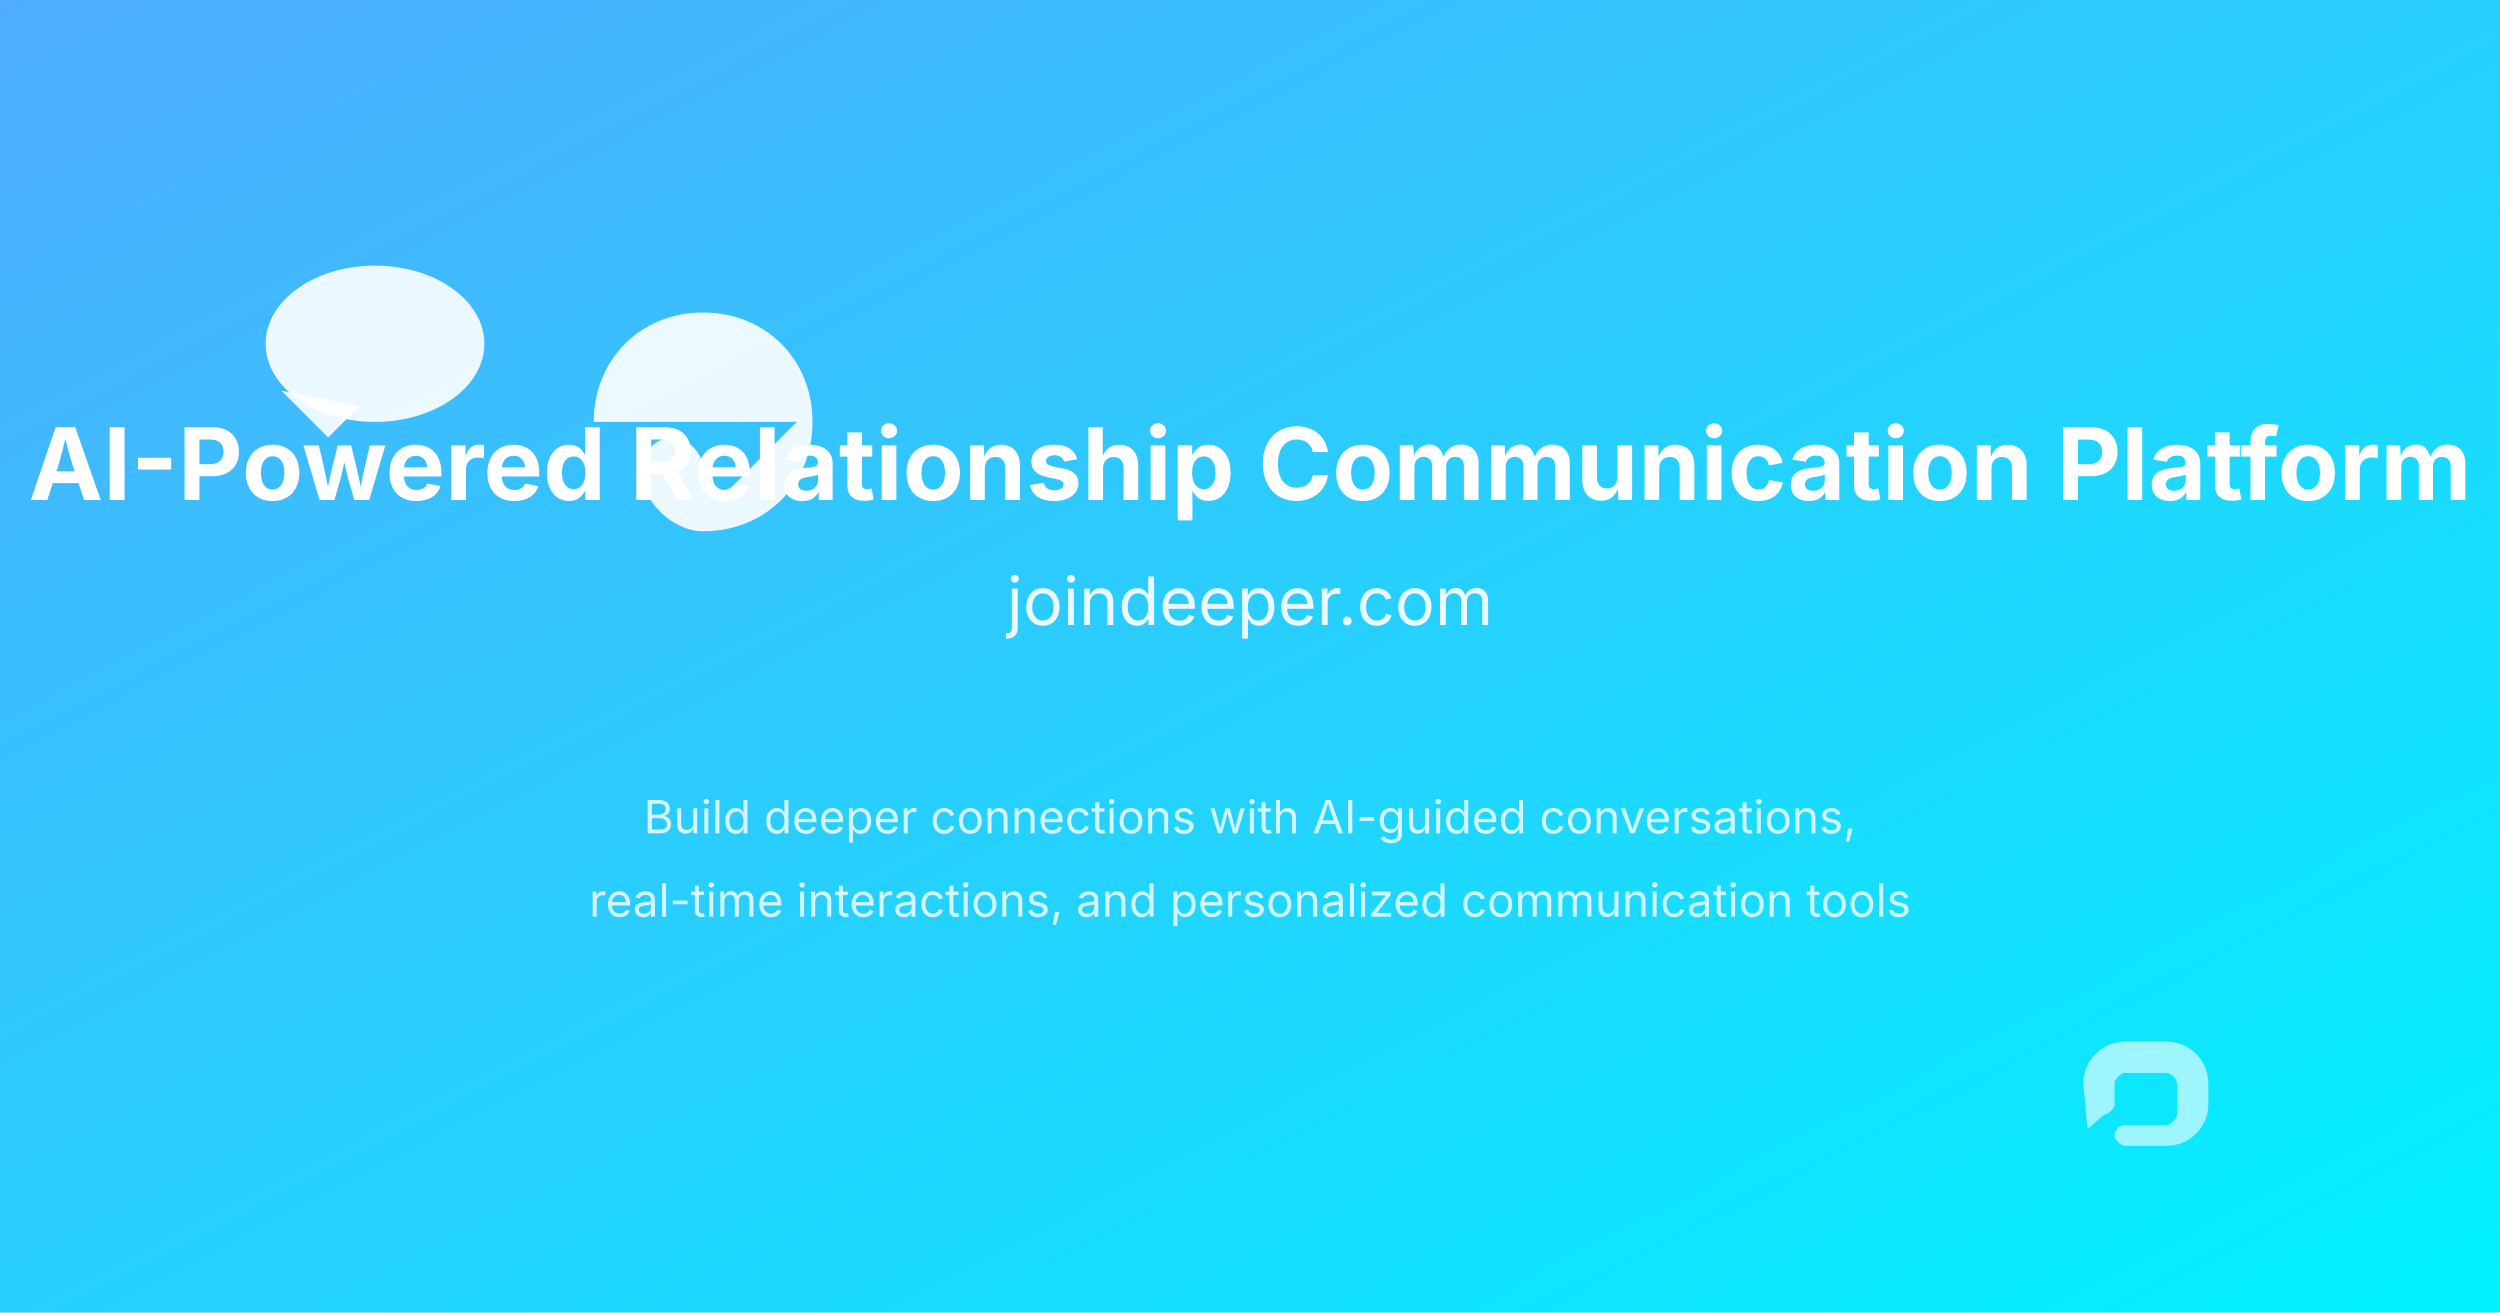
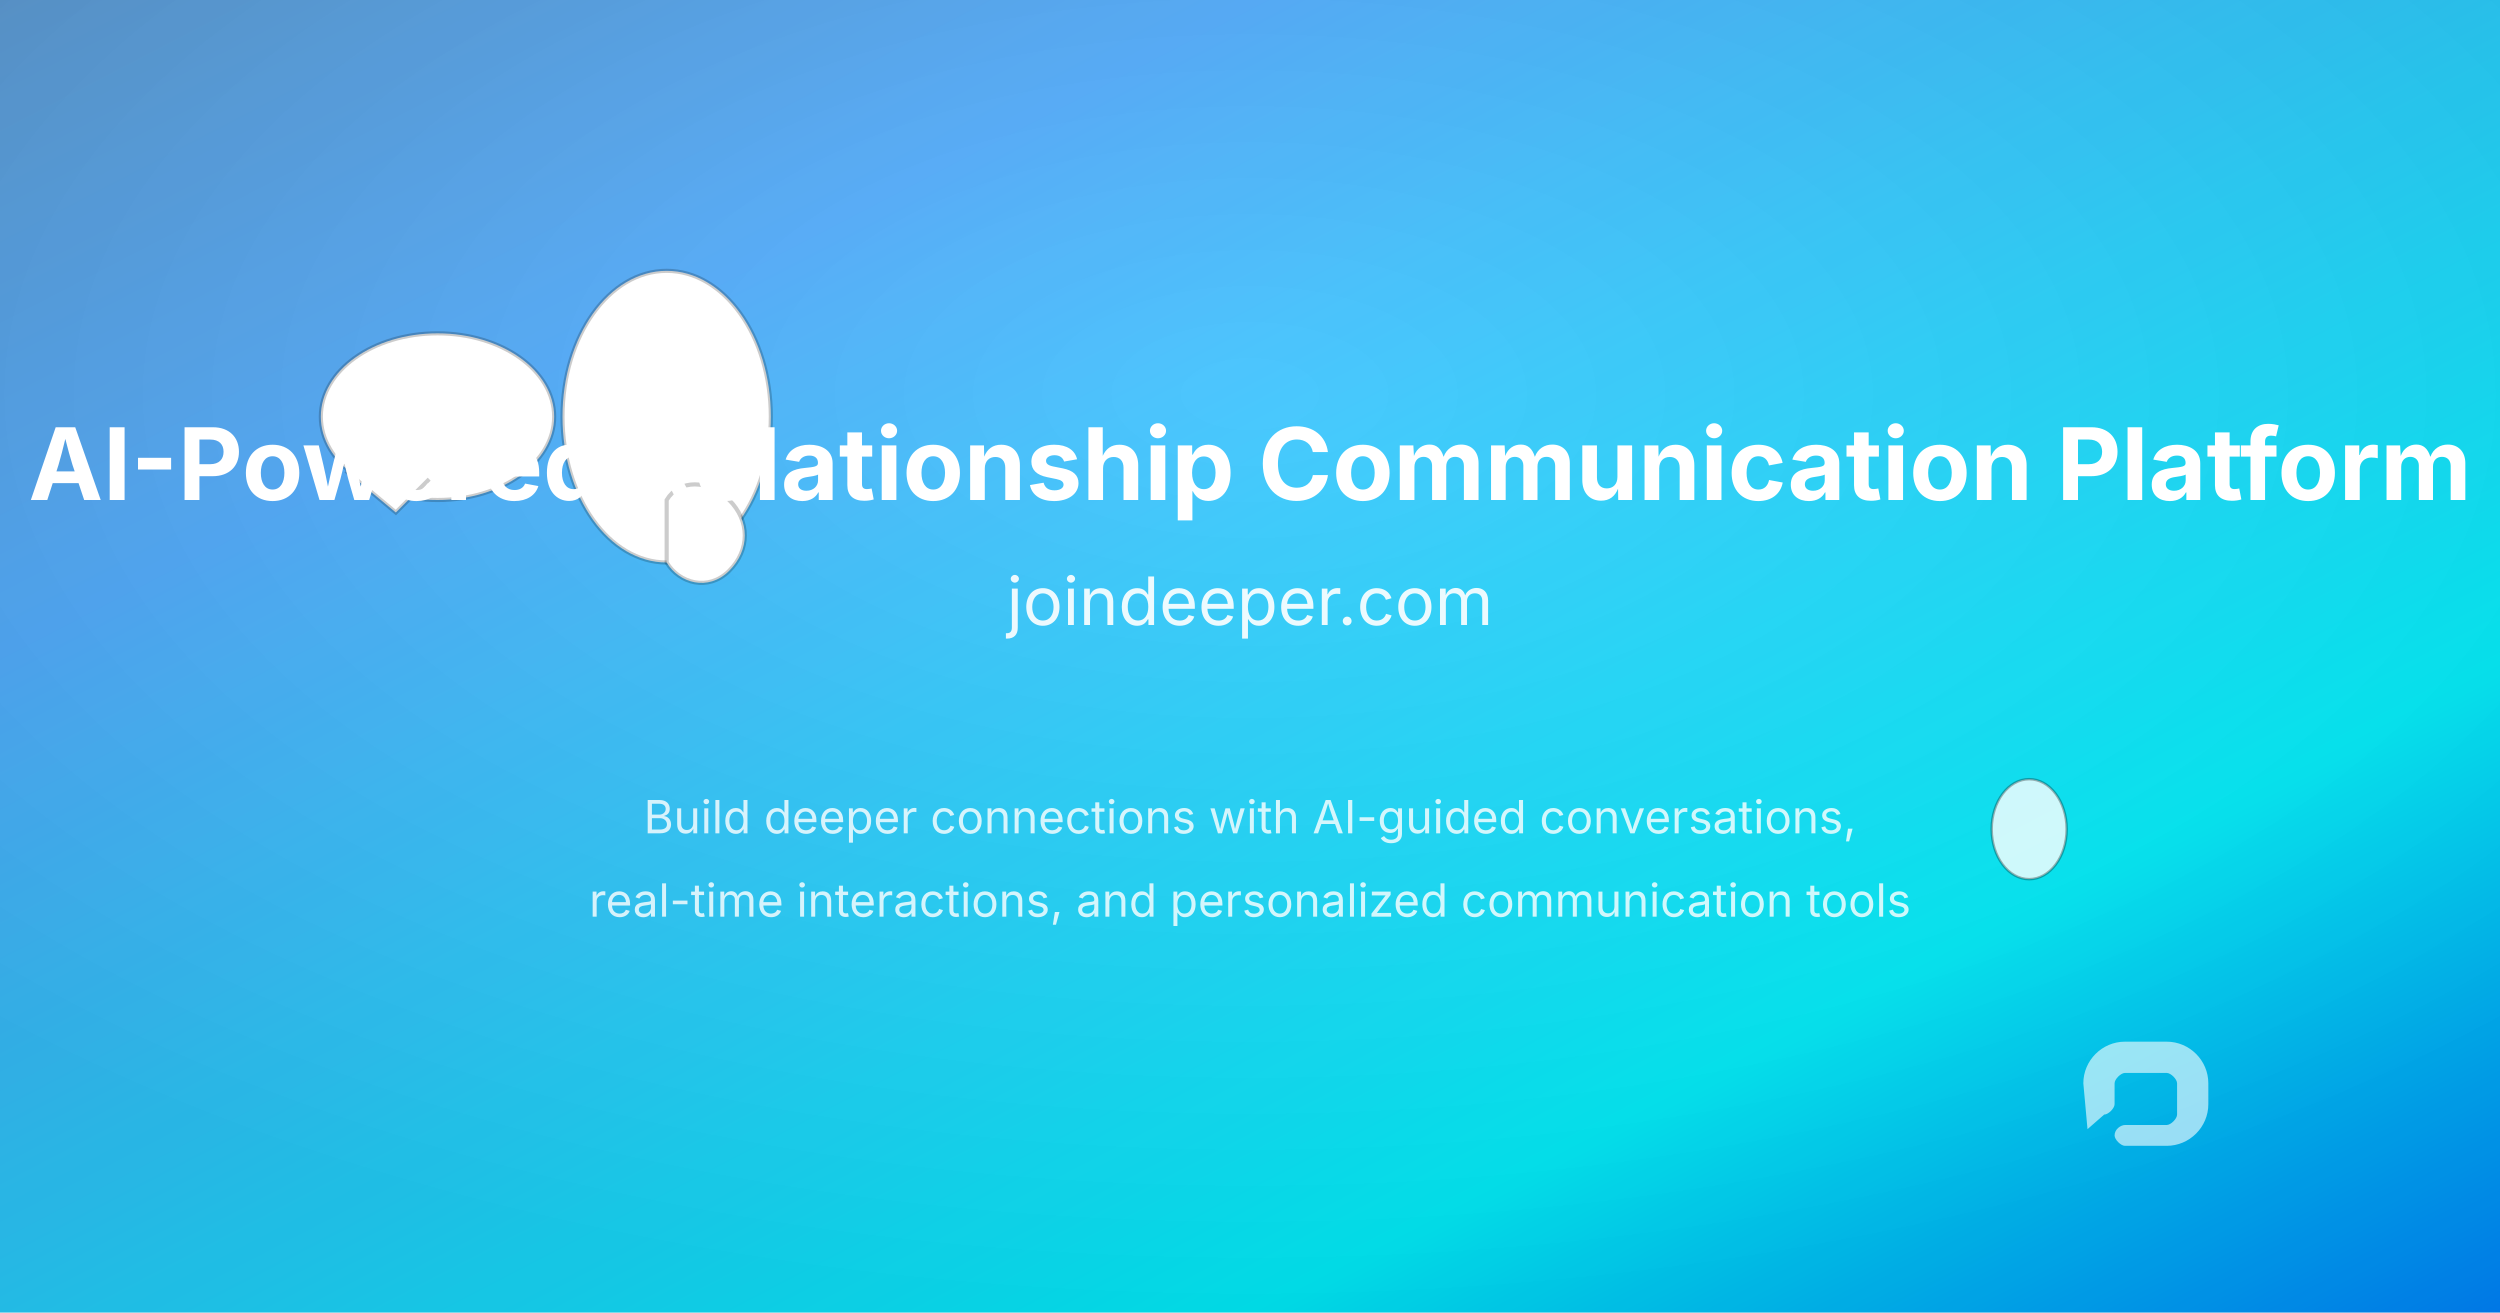
<svg xmlns="http://www.w3.org/2000/svg" width="1200" height="630" viewBox="0 0 1200 630">
  <defs>
    <linearGradient id="oceanGradient" x1="0%" y1="0%" x2="100%" y2="100%">
-       <stop offset="0%" style="stop-color:#4FACFE" />
-       <stop offset="100%" style="stop-color:#00f2fe" />
+       <stop offset="0%" style="stop-color:#5B9BD5" />
+       <stop offset="25%" style="stop-color:#4FACFE" />
+       <stop offset="75%" style="stop-color:#00f2fe" />
+       <stop offset="100%" style="stop-color:#0084ff" />
    </linearGradient>
+     <radialGradient id="overlayGradient" cx="50%" cy="30%" r="70%">
+       <stop offset="0%" style="stop-color:rgba(255,255,255,0.1)" />
+       <stop offset="100%" style="stop-color:rgba(0,0,0,0.1)" />
+     </radialGradient>
  </defs>
  <rect width="1200" height="630" fill="url(#oceanGradient)" />
-   <g transform="translate(120, 120) scale(1.5)">
-     <ellipse cx="40" cy="30" rx="35" ry="25" fill="white" opacity="0.9" />
-     <path d="M10 45 L25 60 L35 50" fill="white" opacity="0.9" />
-     <path d="M110 55 C110 35, 125 20, 145 20 C165 20, 180 35, 180 55 C180 75, 165 90, 145 90 C135 90, 125 80, 125 70 C125 65, 130 60, 135 60 C140 60, 145 65, 145 70 C145 75, 150 80, 155 75 L175 55" fill="white" opacity="0.9" />
+   <rect width="1200" height="630" fill="url(#overlayGradient)" />
+   <g transform="translate(150, 150) scale(2)">
+     <ellipse cx="30" cy="25" rx="28" ry="20" fill="white" stroke="rgba(0,0,0,0.2)" stroke-width="1" />
+     <path d="M8 38 L20 48 L28 40" fill="white" stroke="rgba(0,0,0,0.2)" stroke-width="1" />
+     <ellipse cx="85" cy="25" rx="25" ry="35" fill="white" stroke="rgba(0,0,0,0.2)" stroke-width="1" />
+     <path d="M85 60 C88 65, 95 67, 100 62 C105 57, 105 50, 100 45 C95 40, 88 40, 85 45 Z" fill="white" stroke="rgba(0,0,0,0.2)" stroke-width="1" />
+   </g>
+   <g transform="translate(950, 380) scale(1.2)">
+     <ellipse cx="20" cy="15" rx="15" ry="20" fill="rgba(255,255,255,0.8)" stroke="rgba(0,0,0,0.3)" stroke-width="1" />
  </g>
  <text x="600" y="240" text-anchor="middle" font-family="Inter, system-ui, sans-serif" font-size="48" font-weight="700" fill="white">
    AI-Powered Relationship Communication Platform
  </text>
  <text x="600" y="300" text-anchor="middle" font-family="Inter, system-ui, sans-serif" font-size="32" font-weight="400" fill="white" opacity="0.9">
    joindeeper.com
  </text>
  <text x="600" y="400" text-anchor="middle" font-family="Inter, system-ui, sans-serif" font-size="22" font-weight="400" fill="white" opacity="0.8">
    Build deeper connections with AI-guided conversations,
  </text>
  <text x="600" y="440" text-anchor="middle" font-family="Inter, system-ui, sans-serif" font-size="22" font-weight="400" fill="white" opacity="0.8">
    real-time interactions, and personalized communication tools
  </text>
  <g transform="translate(1000, 500)">
    <path d="M0 20 C0 9, 9 0, 20 0 L40 0 C51 0, 60 9, 60 20 L60 30 C60 41, 51 50, 40 50 L20 50 C18 50, 15 47, 15 45 C15 42, 18 40, 20 40 L40 40 C42 40, 45 37, 45 35 L45 20 C45 18, 42 15, 40 15 L20 15 C18 15, 15 18, 15 20 L15 30 C15 32, 12 35, 10 35 L2 42 Z" fill="white" opacity="0.6" />
  </g>
</svg>
